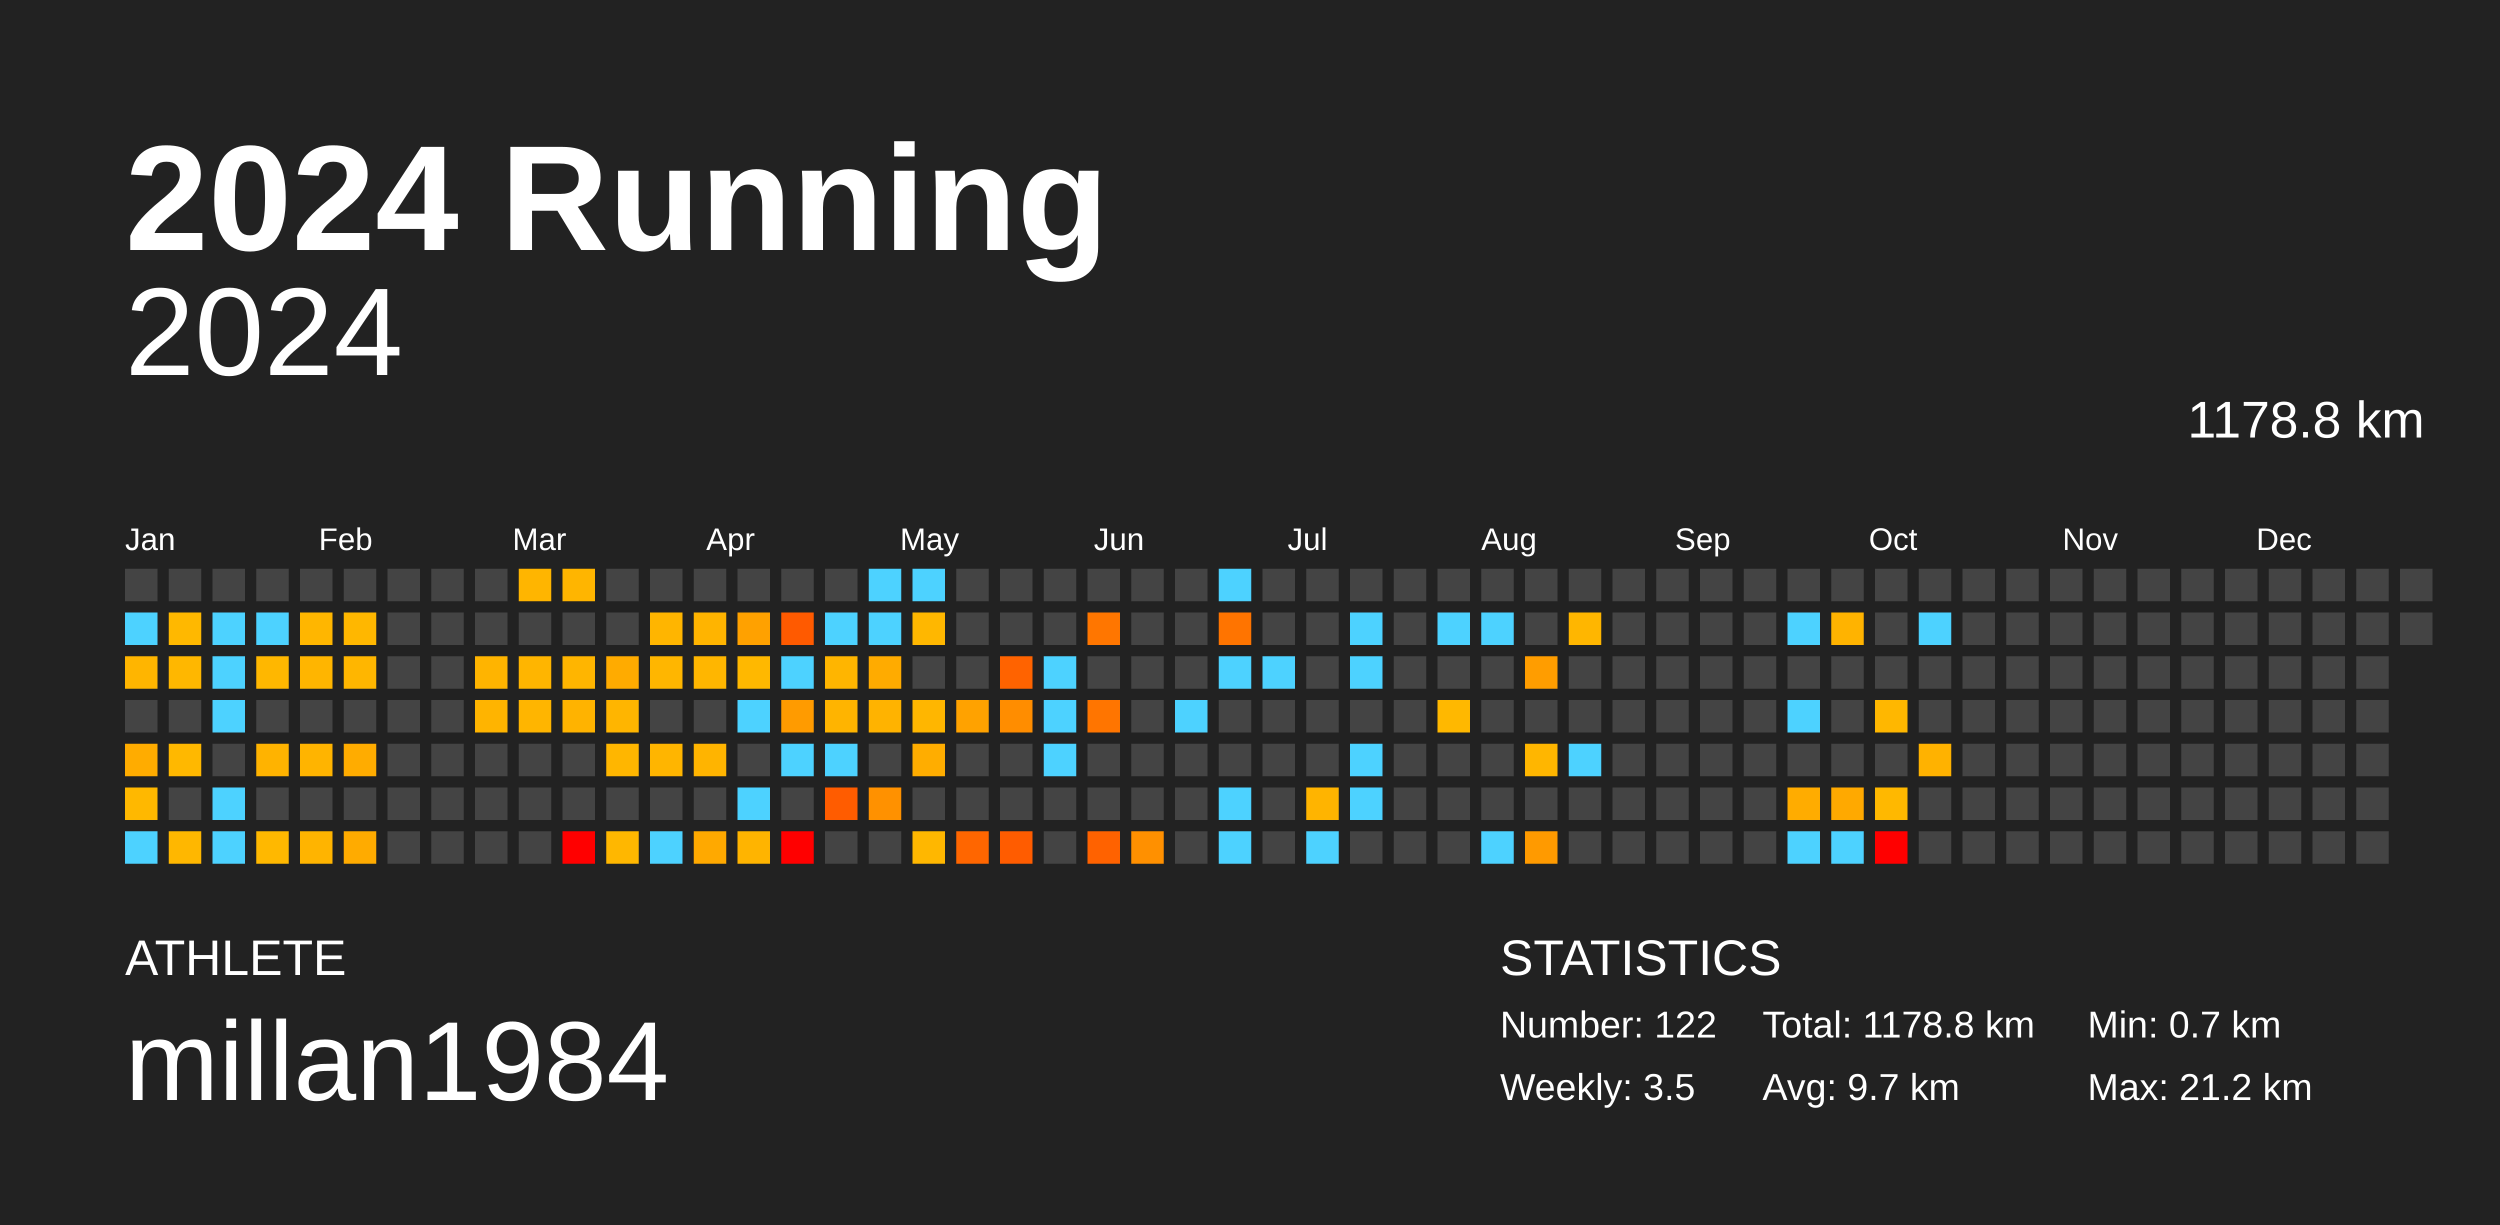
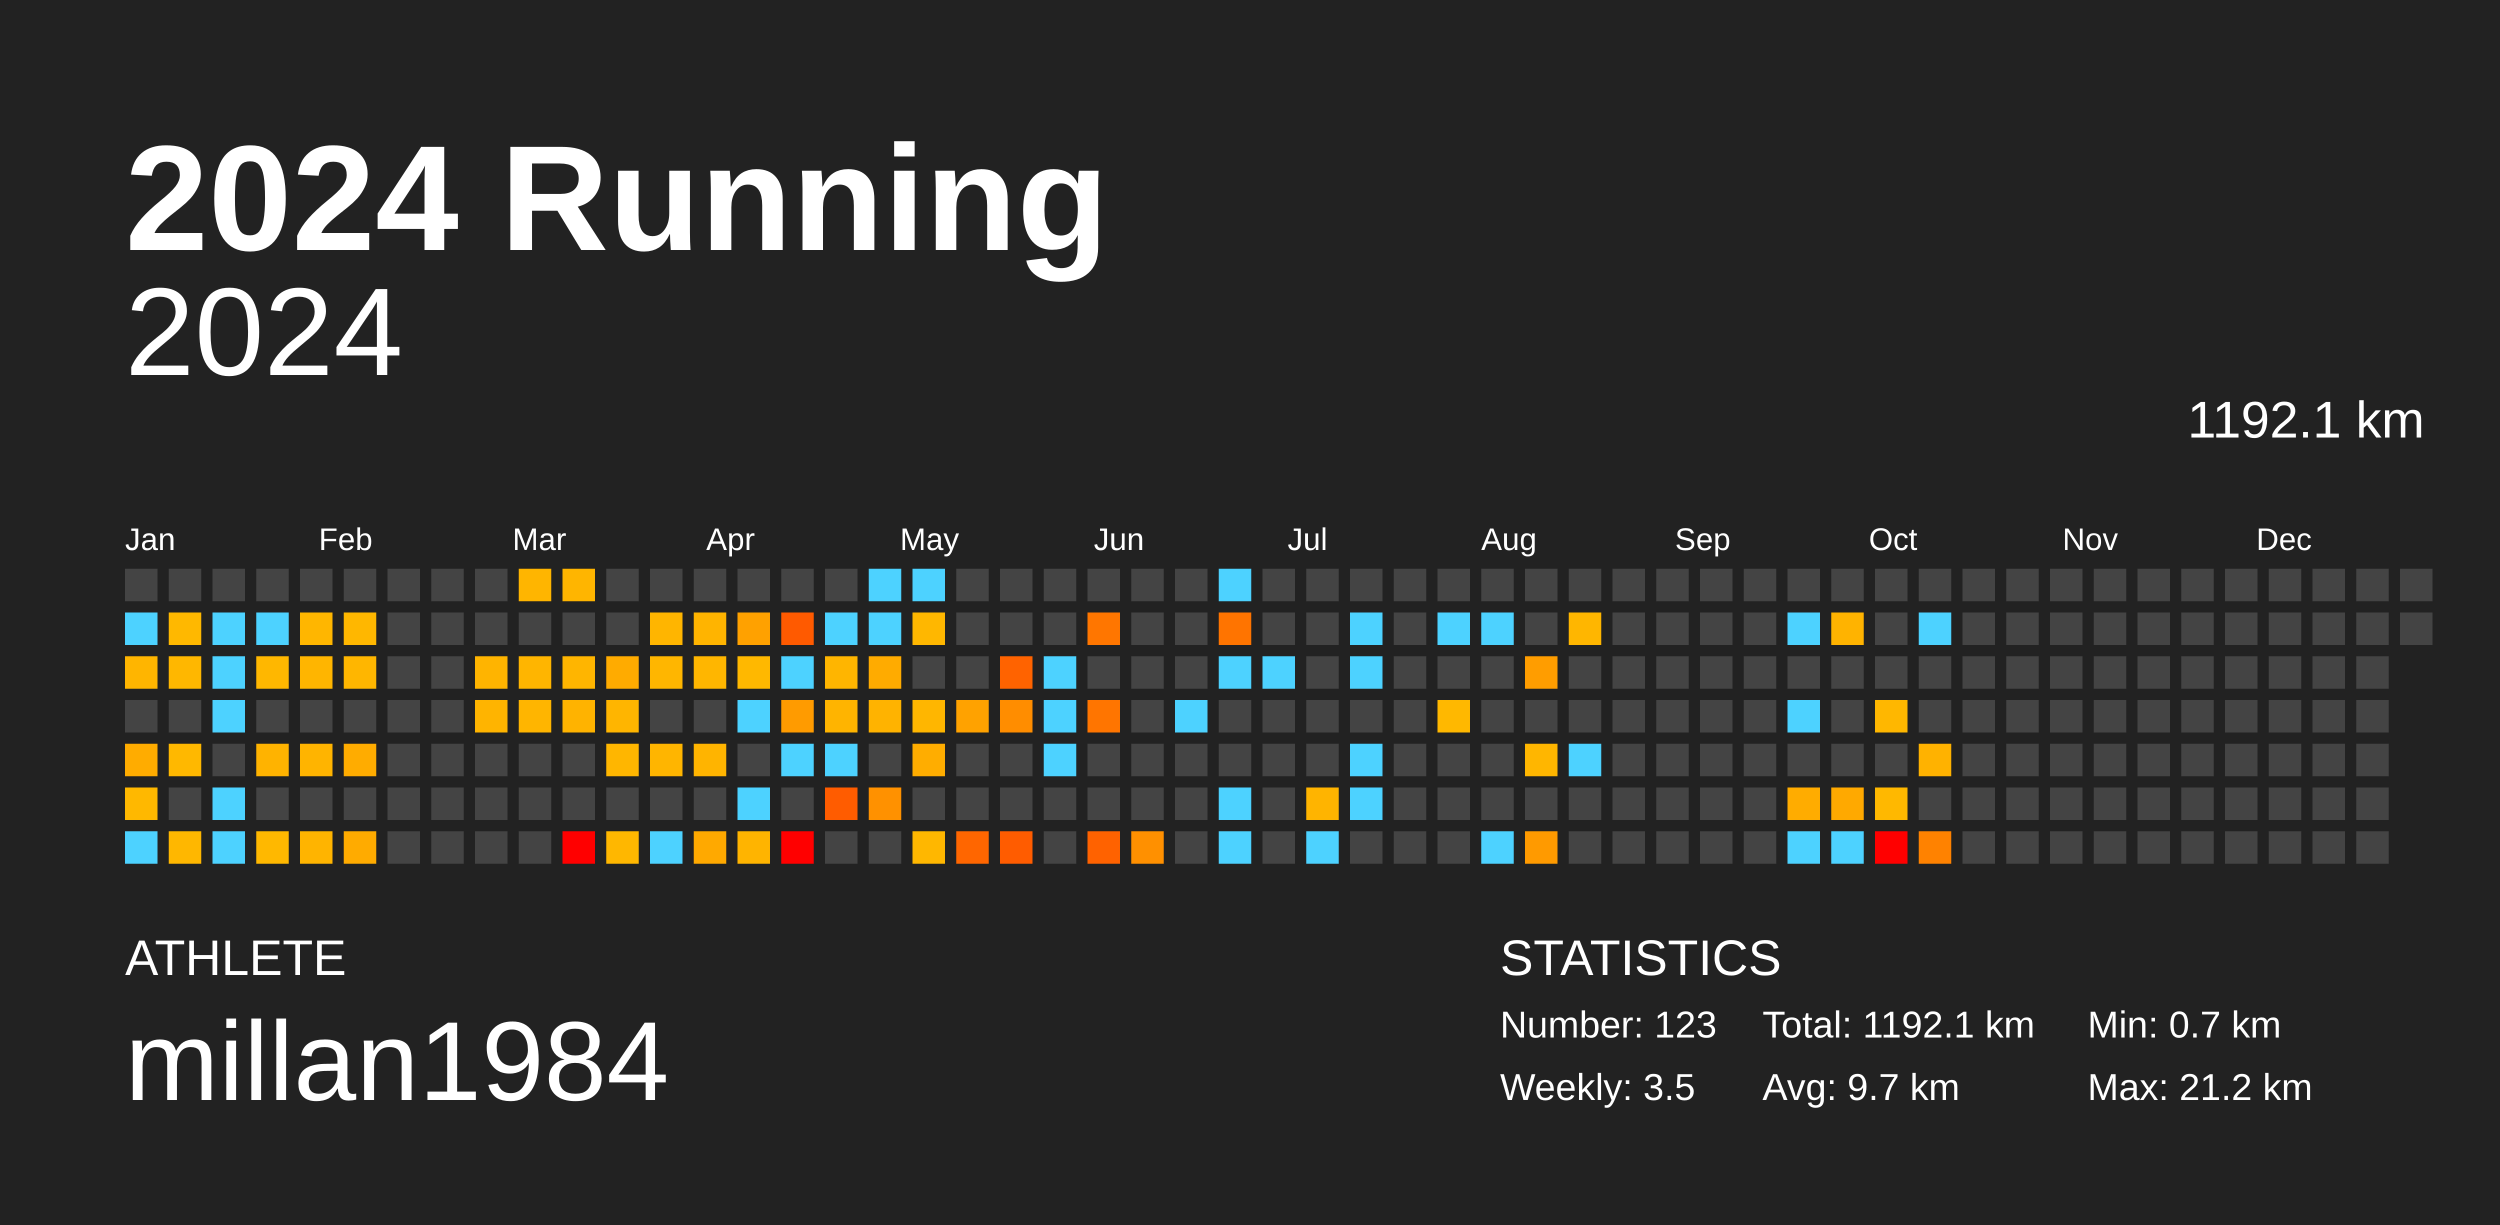
<svg xmlns="http://www.w3.org/2000/svg" baseProfile="full" height="98mm" version="1.1" viewBox="0,0,200,98" width="200mm">
  <defs />
  <rect fill="#222222" height="98" width="200" x="0" y="0" />
  <text fill="#FFFFFF" style="font-size:12px; font-family:Arial; font-weight:bold;" x="10" y="20">2024 Running</text>
  <text fill="#FFFFFF" style="font-size:4px; font-family:Arial" x="10" y="78">ATHLETE</text>
  <text fill="#FFFFFF" style="font-size:9px; font-family:Arial" x="10" y="88">millan1984</text>
  <text fill="#FFFFFF" style="font-size:4px; font-family:Arial" x="120" y="78">STATISTICS</text>
-   <text fill="#FFFFFF" style="font-size:3px; font-family:Arial" x="120" y="83">Number: 122</text>
+   <text fill="#FFFFFF" style="font-size:3px; font-family:Arial" x="120" y="83">Number: 123</text>
  <text fill="#FFFFFF" style="font-size:3px; font-family:Arial" x="120" y="88">Weekly: 3.5</text>
-   <text fill="#FFFFFF" style="font-size:3px; font-family:Arial" x="141" y="83">Total: 1178.8 km</text>
+   <text fill="#FFFFFF" style="font-size:3px; font-family:Arial" x="141" y="83">Total: 1192.1 km</text>
  <text fill="#FFFFFF" style="font-size:3px; font-family:Arial" x="141" y="88">Avg: 9.7 km</text>
  <text fill="#FFFFFF" style="font-size:3px; font-family:Arial" x="167" y="83">Min: 0.7 km</text>
  <text fill="#FFFFFF" style="font-size:3px; font-family:Arial" x="167" y="88">Max: 21.2 km</text>
  <text alignment-baseline="hanging" fill="#FFFFFF" style="font-size:10.0px; font-family:Arial;" x="10" y="30">2024</text>
-   <text alignment-baseline="hanging" fill="#FFFFFF" style="font-size:4.125px; font-family:Arial;" x="175" y="35">1178.8 km</text>
+   <text alignment-baseline="hanging" fill="#FFFFFF" style="font-size:4.125px; font-family:Arial;" x="175" y="35">1192.1 km</text>
  <text fill="#FFFFFF" style="font-size:2.5px; font-family:Arial" x="10.0" y="44">Jan</text>
  <text fill="#FFFFFF" style="font-size:2.5px; font-family:Arial" x="25.5" y="44">Feb</text>
  <text fill="#FFFFFF" style="font-size:2.5px; font-family:Arial" x="41.0" y="44">Mar</text>
  <text fill="#FFFFFF" style="font-size:2.5px; font-family:Arial" x="56.5" y="44">Apr</text>
  <text fill="#FFFFFF" style="font-size:2.5px; font-family:Arial" x="72.0" y="44">May</text>
  <text fill="#FFFFFF" style="font-size:2.5px; font-family:Arial" x="87.5" y="44">Jun</text>
  <text fill="#FFFFFF" style="font-size:2.5px; font-family:Arial" x="103.0" y="44">Jul</text>
  <text fill="#FFFFFF" style="font-size:2.5px; font-family:Arial" x="118.5" y="44">Aug</text>
  <text fill="#FFFFFF" style="font-size:2.5px; font-family:Arial" x="134.0" y="44">Sep</text>
  <text fill="#FFFFFF" style="font-size:2.5px; font-family:Arial" x="149.5" y="44">Oct</text>
  <text fill="#FFFFFF" style="font-size:2.5px; font-family:Arial" x="165.0" y="44">Nov</text>
  <text fill="#FFFFFF" style="font-size:2.5px; font-family:Arial" x="180.5" y="44">Dec</text>
  <rect fill="#444444" height="2.6" width="2.6" x="10.0" y="45.5" />
  <rect fill="#4dd2ff" height="2.6" width="2.6" x="10.0" y="49.0" />
  <rect fill="#ffb500" height="2.6" width="2.6" x="10.0" y="52.5" />
  <rect fill="#444444" height="2.6" width="2.6" x="10.0" y="56.0" />
  <rect fill="#ffac00" height="2.6" width="2.6" x="10.0" y="59.5" />
  <rect fill="#ffb800" height="2.6" width="2.6" x="10.0" y="63.0" />
  <rect fill="#4dd2ff" height="2.6" width="2.6" x="10.0" y="66.5" />
  <rect fill="#444444" height="2.6" width="2.6" x="13.5" y="45.5" />
  <rect fill="#ffb800" height="2.6" width="2.6" x="13.5" y="49.0" />
  <rect fill="#ffb700" height="2.6" width="2.6" x="13.5" y="52.5" />
  <rect fill="#444444" height="2.6" width="2.6" x="13.5" y="56.0" />
  <rect fill="#ffb800" height="2.6" width="2.6" x="13.5" y="59.5" />
  <rect fill="#444444" height="2.6" width="2.6" x="13.5" y="63.0" />
  <rect fill="#ffb700" height="2.6" width="2.6" x="13.5" y="66.5" />
  <rect fill="#444444" height="2.6" width="2.6" x="17.0" y="45.5" />
  <rect fill="#4dd2ff" height="2.6" width="2.6" x="17.0" y="49.0" />
  <rect fill="#4dd2ff" height="2.6" width="2.6" x="17.0" y="52.5" />
  <rect fill="#4dd2ff" height="2.6" width="2.6" x="17.0" y="56.0" />
  <rect fill="#444444" height="2.6" width="2.6" x="17.0" y="59.5" />
  <rect fill="#4dd2ff" height="2.6" width="2.6" x="17.0" y="63.0" />
  <rect fill="#4dd2ff" height="2.6" width="2.6" x="17.0" y="66.5" />
  <rect fill="#444444" height="2.6" width="2.6" x="20.5" y="45.5" />
  <rect fill="#4dd2ff" height="2.6" width="2.6" x="20.5" y="49.0" />
  <rect fill="#ffb700" height="2.6" width="2.6" x="20.5" y="52.5" />
  <rect fill="#444444" height="2.6" width="2.6" x="20.5" y="56.0" />
  <rect fill="#ffb300" height="2.6" width="2.6" x="20.5" y="59.5" />
  <rect fill="#444444" height="2.6" width="2.6" x="20.5" y="63.0" />
  <rect fill="#ffb800" height="2.6" width="2.6" x="20.5" y="66.5" />
  <rect fill="#444444" height="2.6" width="2.6" x="24.0" y="45.5" />
  <rect fill="#ffb600" height="2.6" width="2.6" x="24.0" y="49.0" />
  <rect fill="#ffb500" height="2.6" width="2.6" x="24.0" y="52.5" />
  <rect fill="#444444" height="2.6" width="2.6" x="24.0" y="56.0" />
  <rect fill="#ffb400" height="2.6" width="2.6" x="24.0" y="59.5" />
  <rect fill="#444444" height="2.6" width="2.6" x="24.0" y="63.0" />
  <rect fill="#ffb400" height="2.6" width="2.6" x="24.0" y="66.5" />
  <rect fill="#444444" height="2.6" width="2.6" x="27.5" y="45.5" />
  <rect fill="#ffb700" height="2.6" width="2.6" x="27.5" y="49.0" />
  <rect fill="#ffb600" height="2.6" width="2.6" x="27.5" y="52.5" />
  <rect fill="#444444" height="2.6" width="2.6" x="27.5" y="56.0" />
  <rect fill="#ffac00" height="2.6" width="2.6" x="27.5" y="59.5" />
  <rect fill="#444444" height="2.6" width="2.6" x="27.5" y="63.0" />
  <rect fill="#ffab00" height="2.6" width="2.6" x="27.5" y="66.5" />
  <rect fill="#444444" height="2.6" width="2.6" x="31.0" y="45.5" />
  <rect fill="#444444" height="2.6" width="2.6" x="31.0" y="49.0" />
  <rect fill="#444444" height="2.6" width="2.6" x="31.0" y="52.5" />
  <rect fill="#444444" height="2.6" width="2.6" x="31.0" y="56.0" />
  <rect fill="#444444" height="2.6" width="2.6" x="31.0" y="59.5" />
  <rect fill="#444444" height="2.6" width="2.6" x="31.0" y="63.0" />
  <rect fill="#444444" height="2.6" width="2.6" x="31.0" y="66.5" />
  <rect fill="#444444" height="2.6" width="2.6" x="34.5" y="45.5" />
  <rect fill="#444444" height="2.6" width="2.6" x="34.5" y="49.0" />
  <rect fill="#444444" height="2.6" width="2.6" x="34.5" y="52.5" />
  <rect fill="#444444" height="2.6" width="2.6" x="34.5" y="56.0" />
  <rect fill="#444444" height="2.6" width="2.6" x="34.5" y="59.5" />
  <rect fill="#444444" height="2.6" width="2.6" x="34.5" y="63.0" />
  <rect fill="#444444" height="2.6" width="2.6" x="34.5" y="66.5" />
  <rect fill="#444444" height="2.6" width="2.6" x="38.0" y="45.5" />
  <rect fill="#444444" height="2.6" width="2.6" x="38.0" y="49.0" />
  <rect fill="#ffb400" height="2.6" width="2.6" x="38.0" y="52.5" />
  <rect fill="#ffb400" height="2.6" width="2.6" x="38.0" y="56.0" />
  <rect fill="#444444" height="2.6" width="2.6" x="38.0" y="59.5" />
  <rect fill="#444444" height="2.6" width="2.6" x="38.0" y="63.0" />
  <rect fill="#444444" height="2.6" width="2.6" x="38.0" y="66.5" />
  <rect fill="#ffb500" height="2.6" width="2.6" x="41.5" y="45.5" />
  <rect fill="#444444" height="2.6" width="2.6" x="41.5" y="49.0" />
  <rect fill="#ffb500" height="2.6" width="2.6" x="41.5" y="52.5" />
  <rect fill="#ffb500" height="2.6" width="2.6" x="41.5" y="56.0" />
  <rect fill="#444444" height="2.6" width="2.6" x="41.5" y="59.5" />
  <rect fill="#444444" height="2.6" width="2.6" x="41.5" y="63.0" />
  <rect fill="#444444" height="2.6" width="2.6" x="41.5" y="66.5" />
  <rect fill="#ffb500" height="2.6" width="2.6" x="45.0" y="45.5" />
  <rect fill="#444444" height="2.6" width="2.6" x="45.0" y="49.0" />
  <rect fill="#ffb500" height="2.6" width="2.6" x="45.0" y="52.5" />
  <rect fill="#ffb300" height="2.6" width="2.6" x="45.0" y="56.0" />
  <rect fill="#444444" height="2.6" width="2.6" x="45.0" y="59.5" />
  <rect fill="#444444" height="2.6" width="2.6" x="45.0" y="63.0" />
  <rect fill="red" height="2.6" width="2.6" x="45.0" y="66.5" />
  <rect fill="#444444" height="2.6" width="2.6" x="48.5" y="45.5" />
  <rect fill="#444444" height="2.6" width="2.6" x="48.5" y="49.0" />
  <rect fill="#ffab00" height="2.6" width="2.6" x="48.5" y="52.5" />
  <rect fill="#ffb500" height="2.6" width="2.6" x="48.5" y="56.0" />
  <rect fill="#ffb600" height="2.6" width="2.6" x="48.5" y="59.5" />
  <rect fill="#444444" height="2.6" width="2.6" x="48.5" y="63.0" />
  <rect fill="#ffb700" height="2.6" width="2.6" x="48.5" y="66.5" />
  <rect fill="#444444" height="2.6" width="2.6" x="52.0" y="45.5" />
  <rect fill="#ffb500" height="2.6" width="2.6" x="52.0" y="49.0" />
  <rect fill="#ffb600" height="2.6" width="2.6" x="52.0" y="52.5" />
  <rect fill="#444444" height="2.6" width="2.6" x="52.0" y="56.0" />
  <rect fill="#ffb500" height="2.6" width="2.6" x="52.0" y="59.5" />
  <rect fill="#444444" height="2.6" width="2.6" x="52.0" y="63.0" />
  <rect fill="#4dd2ff" height="2.6" width="2.6" x="52.0" y="66.5" />
  <rect fill="#444444" height="2.6" width="2.6" x="55.5" y="45.5" />
  <rect fill="#ffb400" height="2.6" width="2.6" x="55.5" y="49.0" />
  <rect fill="#ffb600" height="2.6" width="2.6" x="55.5" y="52.5" />
  <rect fill="#444444" height="2.6" width="2.6" x="55.5" y="56.0" />
  <rect fill="#ffb400" height="2.6" width="2.6" x="55.5" y="59.5" />
  <rect fill="#444444" height="2.6" width="2.6" x="55.5" y="63.0" />
  <rect fill="#ffa900" height="2.6" width="2.6" x="55.5" y="66.5" />
  <rect fill="#444444" height="2.6" width="2.6" x="59.0" y="45.5" />
  <rect fill="#ffa100" height="2.6" width="2.6" x="59.0" y="49.0" />
  <rect fill="#ffb800" height="2.6" width="2.6" x="59.0" y="52.5" />
  <rect fill="#4dd2ff" height="2.6" width="2.6" x="59.0" y="56.0" />
  <rect fill="#444444" height="2.6" width="2.6" x="59.0" y="59.5" />
  <rect fill="#4dd2ff" height="2.6" width="2.6" x="59.0" y="63.0" />
  <rect fill="#ffb400" height="2.6" width="2.6" x="59.0" y="66.5" />
  <rect fill="#444444" height="2.6" width="2.6" x="62.5" y="45.5" />
  <rect fill="#ff5a00" height="2.6" width="2.6" x="62.5" y="49.0" />
  <rect fill="#4dd2ff" height="2.6" width="2.6" x="62.5" y="52.5" />
  <rect fill="#ff9b00" height="2.6" width="2.6" x="62.5" y="56.0" />
  <rect fill="#4dd2ff" height="2.6" width="2.6" x="62.5" y="59.5" />
  <rect fill="#444444" height="2.6" width="2.6" x="62.5" y="63.0" />
  <rect fill="red" height="2.6" width="2.6" x="62.5" y="66.5" />
  <rect fill="#444444" height="2.6" width="2.6" x="66.0" y="45.5" />
  <rect fill="#4dd2ff" height="2.6" width="2.6" x="66.0" y="49.0" />
  <rect fill="#ffb500" height="2.6" width="2.6" x="66.0" y="52.5" />
  <rect fill="#ffb400" height="2.6" width="2.6" x="66.0" y="56.0" />
  <rect fill="#4dd2ff" height="2.6" width="2.6" x="66.0" y="59.5" />
  <rect fill="#ff5c00" height="2.6" width="2.6" x="66.0" y="63.0" />
  <rect fill="#444444" height="2.6" width="2.6" x="66.0" y="66.5" />
  <rect fill="#4dd2ff" height="2.6" width="2.6" x="69.5" y="45.5" />
  <rect fill="#4dd2ff" height="2.6" width="2.6" x="69.5" y="49.0" />
  <rect fill="#ffab00" height="2.6" width="2.6" x="69.5" y="52.5" />
  <rect fill="#ffb300" height="2.6" width="2.6" x="69.5" y="56.0" />
  <rect fill="#444444" height="2.6" width="2.6" x="69.5" y="59.5" />
  <rect fill="#ff9100" height="2.6" width="2.6" x="69.5" y="63.0" />
  <rect fill="#444444" height="2.6" width="2.6" x="69.5" y="66.5" />
  <rect fill="#4dd2ff" height="2.6" width="2.6" x="73.0" y="45.5" />
  <rect fill="#ffb700" height="2.6" width="2.6" x="73.0" y="49.0" />
  <rect fill="#444444" height="2.6" width="2.6" x="73.0" y="52.5" />
  <rect fill="#ffb600" height="2.6" width="2.6" x="73.0" y="56.0" />
  <rect fill="#ffad00" height="2.6" width="2.6" x="73.0" y="59.5" />
  <rect fill="#444444" height="2.6" width="2.6" x="73.0" y="63.0" />
  <rect fill="#ffb700" height="2.6" width="2.6" x="73.0" y="66.5" />
  <rect fill="#444444" height="2.6" width="2.6" x="76.5" y="45.5" />
  <rect fill="#444444" height="2.6" width="2.6" x="76.5" y="49.0" />
  <rect fill="#444444" height="2.6" width="2.6" x="76.5" y="52.5" />
  <rect fill="#ffa200" height="2.6" width="2.6" x="76.5" y="56.0" />
  <rect fill="#444444" height="2.6" width="2.6" x="76.5" y="59.5" />
  <rect fill="#444444" height="2.6" width="2.6" x="76.5" y="63.0" />
  <rect fill="#ff6600" height="2.6" width="2.6" x="76.5" y="66.5" />
  <rect fill="#444444" height="2.6" width="2.6" x="80.0" y="45.5" />
  <rect fill="#444444" height="2.6" width="2.6" x="80.0" y="49.0" />
  <rect fill="#ff6300" height="2.6" width="2.6" x="80.0" y="52.5" />
  <rect fill="#ff8d00" height="2.6" width="2.6" x="80.0" y="56.0" />
  <rect fill="#444444" height="2.6" width="2.6" x="80.0" y="59.5" />
  <rect fill="#444444" height="2.6" width="2.6" x="80.0" y="63.0" />
  <rect fill="#ff5c00" height="2.6" width="2.6" x="80.0" y="66.5" />
  <rect fill="#444444" height="2.6" width="2.6" x="83.5" y="45.5" />
  <rect fill="#444444" height="2.6" width="2.6" x="83.5" y="49.0" />
  <rect fill="#4dd2ff" height="2.6" width="2.6" x="83.5" y="52.5" />
  <rect fill="#4dd2ff" height="2.6" width="2.6" x="83.5" y="56.0" />
  <rect fill="#4dd2ff" height="2.6" width="2.6" x="83.5" y="59.5" />
  <rect fill="#444444" height="2.6" width="2.6" x="83.5" y="63.0" />
  <rect fill="#444444" height="2.6" width="2.6" x="83.5" y="66.5" />
  <rect fill="#444444" height="2.6" width="2.6" x="87.0" y="45.5" />
  <rect fill="#ff7600" height="2.6" width="2.6" x="87.0" y="49.0" />
  <rect fill="#444444" height="2.6" width="2.6" x="87.0" y="52.5" />
  <rect fill="#ff7500" height="2.6" width="2.6" x="87.0" y="56.0" />
  <rect fill="#444444" height="2.6" width="2.6" x="87.0" y="59.5" />
  <rect fill="#444444" height="2.6" width="2.6" x="87.0" y="63.0" />
  <rect fill="#ff6200" height="2.6" width="2.6" x="87.0" y="66.5" />
  <rect fill="#444444" height="2.6" width="2.6" x="90.5" y="45.5" />
  <rect fill="#444444" height="2.6" width="2.6" x="90.5" y="49.0" />
  <rect fill="#444444" height="2.6" width="2.6" x="90.5" y="52.5" />
  <rect fill="#444444" height="2.6" width="2.6" x="90.5" y="56.0" />
  <rect fill="#444444" height="2.6" width="2.6" x="90.5" y="59.5" />
  <rect fill="#444444" height="2.6" width="2.6" x="90.5" y="63.0" />
  <rect fill="#ff9000" height="2.6" width="2.6" x="90.5" y="66.5" />
  <rect fill="#444444" height="2.6" width="2.6" x="94.0" y="45.5" />
  <rect fill="#444444" height="2.6" width="2.6" x="94.0" y="49.0" />
  <rect fill="#444444" height="2.6" width="2.6" x="94.0" y="52.5" />
  <rect fill="#4dd2ff" height="2.6" width="2.6" x="94.0" y="56.0" />
  <rect fill="#444444" height="2.6" width="2.6" x="94.0" y="59.5" />
  <rect fill="#444444" height="2.6" width="2.6" x="94.0" y="63.0" />
  <rect fill="#444444" height="2.6" width="2.6" x="94.0" y="66.5" />
  <rect fill="#4dd2ff" height="2.6" width="2.6" x="97.5" y="45.5" />
  <rect fill="#ff7400" height="2.6" width="2.6" x="97.5" y="49.0" />
  <rect fill="#4dd2ff" height="2.6" width="2.6" x="97.5" y="52.5" />
  <rect fill="#444444" height="2.6" width="2.6" x="97.5" y="56.0" />
  <rect fill="#444444" height="2.6" width="2.6" x="97.5" y="59.5" />
  <rect fill="#4dd2ff" height="2.6" width="2.6" x="97.5" y="63.0" />
  <rect fill="#4dd2ff" height="2.6" width="2.6" x="97.5" y="66.5" />
  <rect fill="#444444" height="2.6" width="2.6" x="101.0" y="45.5" />
  <rect fill="#444444" height="2.6" width="2.6" x="101.0" y="49.0" />
  <rect fill="#4dd2ff" height="2.6" width="2.6" x="101.0" y="52.5" />
  <rect fill="#444444" height="2.6" width="2.6" x="101.0" y="56.0" />
  <rect fill="#444444" height="2.6" width="2.6" x="101.0" y="59.5" />
  <rect fill="#444444" height="2.6" width="2.6" x="101.0" y="63.0" />
  <rect fill="#444444" height="2.6" width="2.6" x="101.0" y="66.5" />
  <rect fill="#444444" height="2.6" width="2.6" x="104.5" y="45.5" />
  <rect fill="#444444" height="2.6" width="2.6" x="104.5" y="49.0" />
  <rect fill="#444444" height="2.6" width="2.6" x="104.5" y="52.5" />
  <rect fill="#444444" height="2.6" width="2.6" x="104.5" y="56.0" />
  <rect fill="#444444" height="2.6" width="2.6" x="104.5" y="59.5" />
  <rect fill="#ffb400" height="2.6" width="2.6" x="104.5" y="63.0" />
  <rect fill="#4dd2ff" height="2.6" width="2.6" x="104.5" y="66.5" />
  <rect fill="#444444" height="2.6" width="2.6" x="108.0" y="45.5" />
  <rect fill="#4dd2ff" height="2.6" width="2.6" x="108.0" y="49.0" />
  <rect fill="#4dd2ff" height="2.6" width="2.6" x="108.0" y="52.5" />
  <rect fill="#444444" height="2.6" width="2.6" x="108.0" y="56.0" />
  <rect fill="#4dd2ff" height="2.6" width="2.6" x="108.0" y="59.5" />
  <rect fill="#4dd2ff" height="2.6" width="2.6" x="108.0" y="63.0" />
  <rect fill="#444444" height="2.6" width="2.6" x="108.0" y="66.5" />
  <rect fill="#444444" height="2.6" width="2.6" x="111.5" y="45.5" />
  <rect fill="#444444" height="2.6" width="2.6" x="111.5" y="49.0" />
  <rect fill="#444444" height="2.6" width="2.6" x="111.5" y="52.5" />
  <rect fill="#444444" height="2.6" width="2.6" x="111.5" y="56.0" />
  <rect fill="#444444" height="2.6" width="2.6" x="111.5" y="59.5" />
  <rect fill="#444444" height="2.6" width="2.6" x="111.5" y="63.0" />
  <rect fill="#444444" height="2.6" width="2.6" x="111.5" y="66.5" />
  <rect fill="#444444" height="2.6" width="2.6" x="115.0" y="45.5" />
  <rect fill="#4dd2ff" height="2.6" width="2.6" x="115.0" y="49.0" />
  <rect fill="#444444" height="2.6" width="2.6" x="115.0" y="52.5" />
  <rect fill="#ffb800" height="2.6" width="2.6" x="115.0" y="56.0" />
  <rect fill="#444444" height="2.6" width="2.6" x="115.0" y="59.5" />
  <rect fill="#444444" height="2.6" width="2.6" x="115.0" y="63.0" />
  <rect fill="#444444" height="2.6" width="2.6" x="115.0" y="66.5" />
  <rect fill="#444444" height="2.6" width="2.6" x="118.5" y="45.5" />
  <rect fill="#4dd2ff" height="2.6" width="2.6" x="118.5" y="49.0" />
  <rect fill="#444444" height="2.6" width="2.6" x="118.5" y="52.5" />
  <rect fill="#444444" height="2.6" width="2.6" x="118.5" y="56.0" />
  <rect fill="#444444" height="2.6" width="2.6" x="118.5" y="59.5" />
  <rect fill="#444444" height="2.6" width="2.6" x="118.5" y="63.0" />
  <rect fill="#4dd2ff" height="2.6" width="2.6" x="118.5" y="66.5" />
  <rect fill="#444444" height="2.6" width="2.6" x="122.0" y="45.5" />
  <rect fill="#444444" height="2.6" width="2.6" x="122.0" y="49.0" />
  <rect fill="#ff9d00" height="2.6" width="2.6" x="122.0" y="52.5" />
  <rect fill="#444444" height="2.6" width="2.6" x="122.0" y="56.0" />
  <rect fill="#ffb600" height="2.6" width="2.6" x="122.0" y="59.5" />
  <rect fill="#444444" height="2.6" width="2.6" x="122.0" y="63.0" />
  <rect fill="#ff9a00" height="2.6" width="2.6" x="122.0" y="66.5" />
  <rect fill="#444444" height="2.6" width="2.6" x="125.5" y="45.5" />
  <rect fill="#ffb600" height="2.6" width="2.6" x="125.5" y="49.0" />
  <rect fill="#444444" height="2.6" width="2.6" x="125.5" y="52.5" />
  <rect fill="#444444" height="2.6" width="2.6" x="125.5" y="56.0" />
  <rect fill="#4dd2ff" height="2.6" width="2.6" x="125.5" y="59.5" />
  <rect fill="#444444" height="2.6" width="2.6" x="125.5" y="63.0" />
  <rect fill="#444444" height="2.6" width="2.6" x="125.5" y="66.5" />
  <rect fill="#444444" height="2.6" width="2.6" x="129.0" y="45.5" />
  <rect fill="#444444" height="2.6" width="2.6" x="129.0" y="49.0" />
  <rect fill="#444444" height="2.6" width="2.6" x="129.0" y="52.5" />
  <rect fill="#444444" height="2.6" width="2.6" x="129.0" y="56.0" />
  <rect fill="#444444" height="2.6" width="2.6" x="129.0" y="59.5" />
  <rect fill="#444444" height="2.6" width="2.6" x="129.0" y="63.0" />
  <rect fill="#444444" height="2.6" width="2.6" x="129.0" y="66.5" />
  <rect fill="#444444" height="2.6" width="2.6" x="132.5" y="45.5" />
  <rect fill="#444444" height="2.6" width="2.6" x="132.5" y="49.0" />
  <rect fill="#444444" height="2.6" width="2.6" x="132.5" y="52.5" />
  <rect fill="#444444" height="2.6" width="2.6" x="132.5" y="56.0" />
  <rect fill="#444444" height="2.6" width="2.6" x="132.5" y="59.5" />
  <rect fill="#444444" height="2.6" width="2.6" x="132.5" y="63.0" />
  <rect fill="#444444" height="2.6" width="2.6" x="132.5" y="66.5" />
  <rect fill="#444444" height="2.6" width="2.6" x="136.0" y="45.5" />
  <rect fill="#444444" height="2.6" width="2.6" x="136.0" y="49.0" />
  <rect fill="#444444" height="2.6" width="2.6" x="136.0" y="52.5" />
  <rect fill="#444444" height="2.6" width="2.6" x="136.0" y="56.0" />
  <rect fill="#444444" height="2.6" width="2.6" x="136.0" y="59.5" />
  <rect fill="#444444" height="2.6" width="2.6" x="136.0" y="63.0" />
  <rect fill="#444444" height="2.6" width="2.6" x="136.0" y="66.5" />
  <rect fill="#444444" height="2.6" width="2.6" x="139.5" y="45.5" />
  <rect fill="#444444" height="2.6" width="2.6" x="139.5" y="49.0" />
  <rect fill="#444444" height="2.6" width="2.6" x="139.5" y="52.5" />
  <rect fill="#444444" height="2.6" width="2.6" x="139.5" y="56.0" />
  <rect fill="#444444" height="2.6" width="2.6" x="139.5" y="59.5" />
  <rect fill="#444444" height="2.6" width="2.6" x="139.5" y="63.0" />
  <rect fill="#444444" height="2.6" width="2.6" x="139.5" y="66.5" />
  <rect fill="#444444" height="2.6" width="2.6" x="143.0" y="45.5" />
  <rect fill="#4dd2ff" height="2.6" width="2.6" x="143.0" y="49.0" />
  <rect fill="#444444" height="2.6" width="2.6" x="143.0" y="52.5" />
  <rect fill="#4dd2ff" height="2.6" width="2.6" x="143.0" y="56.0" />
  <rect fill="#444444" height="2.6" width="2.6" x="143.0" y="59.5" />
  <rect fill="#ffac00" height="2.6" width="2.6" x="143.0" y="63.0" />
  <rect fill="#4dd2ff" height="2.6" width="2.6" x="143.0" y="66.5" />
  <rect fill="#444444" height="2.6" width="2.6" x="146.5" y="45.5" />
  <rect fill="#ffb300" height="2.6" width="2.6" x="146.5" y="49.0" />
  <rect fill="#444444" height="2.6" width="2.6" x="146.5" y="52.5" />
  <rect fill="#444444" height="2.6" width="2.6" x="146.5" y="56.0" />
  <rect fill="#444444" height="2.6" width="2.6" x="146.5" y="59.5" />
  <rect fill="#ffa900" height="2.6" width="2.6" x="146.5" y="63.0" />
  <rect fill="#4dd2ff" height="2.6" width="2.6" x="146.5" y="66.5" />
  <rect fill="#444444" height="2.6" width="2.6" x="150.0" y="45.5" />
  <rect fill="#444444" height="2.6" width="2.6" x="150.0" y="49.0" />
  <rect fill="#444444" height="2.6" width="2.6" x="150.0" y="52.5" />
  <rect fill="#ffb700" height="2.6" width="2.6" x="150.0" y="56.0" />
  <rect fill="#444444" height="2.6" width="2.6" x="150.0" y="59.5" />
  <rect fill="#ffb800" height="2.6" width="2.6" x="150.0" y="63.0" />
  <rect fill="red" height="2.6" width="2.6" x="150.0" y="66.5" />
  <rect fill="#444444" height="2.6" width="2.6" x="153.5" y="45.5" />
  <rect fill="#4dd2ff" height="2.6" width="2.6" x="153.5" y="49.0" />
  <rect fill="#444444" height="2.6" width="2.6" x="153.5" y="52.5" />
  <rect fill="#444444" height="2.6" width="2.6" x="153.5" y="56.0" />
  <rect fill="#ffb200" height="2.6" width="2.6" x="153.5" y="59.5" />
  <rect fill="#444444" height="2.6" width="2.6" x="153.5" y="63.0" />
-   <rect fill="#444444" height="2.6" width="2.6" x="153.5" y="66.5" />
+   <rect fill="#ff8200" height="2.6" width="2.6" x="153.5" y="66.5" />
  <rect fill="#444444" height="2.6" width="2.6" x="157.0" y="45.5" />
  <rect fill="#444444" height="2.6" width="2.6" x="157.0" y="49.0" />
  <rect fill="#444444" height="2.6" width="2.6" x="157.0" y="52.5" />
  <rect fill="#444444" height="2.6" width="2.6" x="157.0" y="56.0" />
  <rect fill="#444444" height="2.6" width="2.6" x="157.0" y="59.5" />
  <rect fill="#444444" height="2.6" width="2.6" x="157.0" y="63.0" />
  <rect fill="#444444" height="2.6" width="2.6" x="157.0" y="66.5" />
  <rect fill="#444444" height="2.6" width="2.6" x="160.5" y="45.5" />
  <rect fill="#444444" height="2.6" width="2.6" x="160.5" y="49.0" />
  <rect fill="#444444" height="2.6" width="2.6" x="160.5" y="52.5" />
  <rect fill="#444444" height="2.6" width="2.6" x="160.5" y="56.0" />
  <rect fill="#444444" height="2.6" width="2.6" x="160.5" y="59.5" />
  <rect fill="#444444" height="2.6" width="2.6" x="160.5" y="63.0" />
  <rect fill="#444444" height="2.6" width="2.6" x="160.5" y="66.5" />
  <rect fill="#444444" height="2.6" width="2.6" x="164.0" y="45.5" />
  <rect fill="#444444" height="2.6" width="2.6" x="164.0" y="49.0" />
  <rect fill="#444444" height="2.6" width="2.6" x="164.0" y="52.5" />
  <rect fill="#444444" height="2.6" width="2.6" x="164.0" y="56.0" />
  <rect fill="#444444" height="2.6" width="2.6" x="164.0" y="59.5" />
  <rect fill="#444444" height="2.6" width="2.6" x="164.0" y="63.0" />
  <rect fill="#444444" height="2.6" width="2.6" x="164.0" y="66.5" />
  <rect fill="#444444" height="2.6" width="2.6" x="167.5" y="45.5" />
  <rect fill="#444444" height="2.6" width="2.6" x="167.5" y="49.0" />
  <rect fill="#444444" height="2.6" width="2.6" x="167.5" y="52.5" />
  <rect fill="#444444" height="2.6" width="2.6" x="167.5" y="56.0" />
  <rect fill="#444444" height="2.6" width="2.6" x="167.5" y="59.5" />
  <rect fill="#444444" height="2.6" width="2.6" x="167.5" y="63.0" />
  <rect fill="#444444" height="2.6" width="2.6" x="167.5" y="66.5" />
  <rect fill="#444444" height="2.6" width="2.6" x="171.0" y="45.5" />
  <rect fill="#444444" height="2.6" width="2.6" x="171.0" y="49.0" />
  <rect fill="#444444" height="2.6" width="2.6" x="171.0" y="52.5" />
  <rect fill="#444444" height="2.6" width="2.6" x="171.0" y="56.0" />
  <rect fill="#444444" height="2.6" width="2.6" x="171.0" y="59.5" />
  <rect fill="#444444" height="2.6" width="2.6" x="171.0" y="63.0" />
  <rect fill="#444444" height="2.6" width="2.6" x="171.0" y="66.5" />
  <rect fill="#444444" height="2.6" width="2.6" x="174.5" y="45.5" />
  <rect fill="#444444" height="2.6" width="2.6" x="174.5" y="49.0" />
  <rect fill="#444444" height="2.6" width="2.6" x="174.5" y="52.5" />
  <rect fill="#444444" height="2.6" width="2.6" x="174.5" y="56.0" />
  <rect fill="#444444" height="2.6" width="2.6" x="174.5" y="59.5" />
  <rect fill="#444444" height="2.6" width="2.6" x="174.5" y="63.0" />
  <rect fill="#444444" height="2.6" width="2.6" x="174.5" y="66.5" />
  <rect fill="#444444" height="2.6" width="2.6" x="178.0" y="45.5" />
  <rect fill="#444444" height="2.6" width="2.6" x="178.0" y="49.0" />
  <rect fill="#444444" height="2.6" width="2.6" x="178.0" y="52.5" />
  <rect fill="#444444" height="2.6" width="2.6" x="178.0" y="56.0" />
  <rect fill="#444444" height="2.6" width="2.6" x="178.0" y="59.5" />
  <rect fill="#444444" height="2.6" width="2.6" x="178.0" y="63.0" />
  <rect fill="#444444" height="2.6" width="2.6" x="178.0" y="66.5" />
  <rect fill="#444444" height="2.6" width="2.6" x="181.5" y="45.5" />
  <rect fill="#444444" height="2.6" width="2.6" x="181.5" y="49.0" />
  <rect fill="#444444" height="2.6" width="2.6" x="181.5" y="52.5" />
  <rect fill="#444444" height="2.6" width="2.6" x="181.5" y="56.0" />
  <rect fill="#444444" height="2.6" width="2.6" x="181.5" y="59.5" />
  <rect fill="#444444" height="2.6" width="2.6" x="181.5" y="63.0" />
  <rect fill="#444444" height="2.6" width="2.6" x="181.5" y="66.5" />
  <rect fill="#444444" height="2.6" width="2.6" x="185.0" y="45.5" />
  <rect fill="#444444" height="2.6" width="2.6" x="185.0" y="49.0" />
  <rect fill="#444444" height="2.6" width="2.6" x="185.0" y="52.5" />
  <rect fill="#444444" height="2.6" width="2.6" x="185.0" y="56.0" />
  <rect fill="#444444" height="2.6" width="2.6" x="185.0" y="59.5" />
  <rect fill="#444444" height="2.6" width="2.6" x="185.0" y="63.0" />
  <rect fill="#444444" height="2.6" width="2.6" x="185.0" y="66.5" />
  <rect fill="#444444" height="2.6" width="2.6" x="188.5" y="45.5" />
  <rect fill="#444444" height="2.6" width="2.6" x="188.5" y="49.0" />
  <rect fill="#444444" height="2.6" width="2.6" x="188.5" y="52.5" />
  <rect fill="#444444" height="2.6" width="2.6" x="188.5" y="56.0" />
  <rect fill="#444444" height="2.6" width="2.6" x="188.5" y="59.5" />
  <rect fill="#444444" height="2.6" width="2.6" x="188.5" y="63.0" />
  <rect fill="#444444" height="2.6" width="2.6" x="188.5" y="66.5" />
  <rect fill="#444444" height="2.6" width="2.6" x="192.0" y="45.5" />
  <rect fill="#444444" height="2.6" width="2.6" x="192.0" y="49.0" />
</svg>
